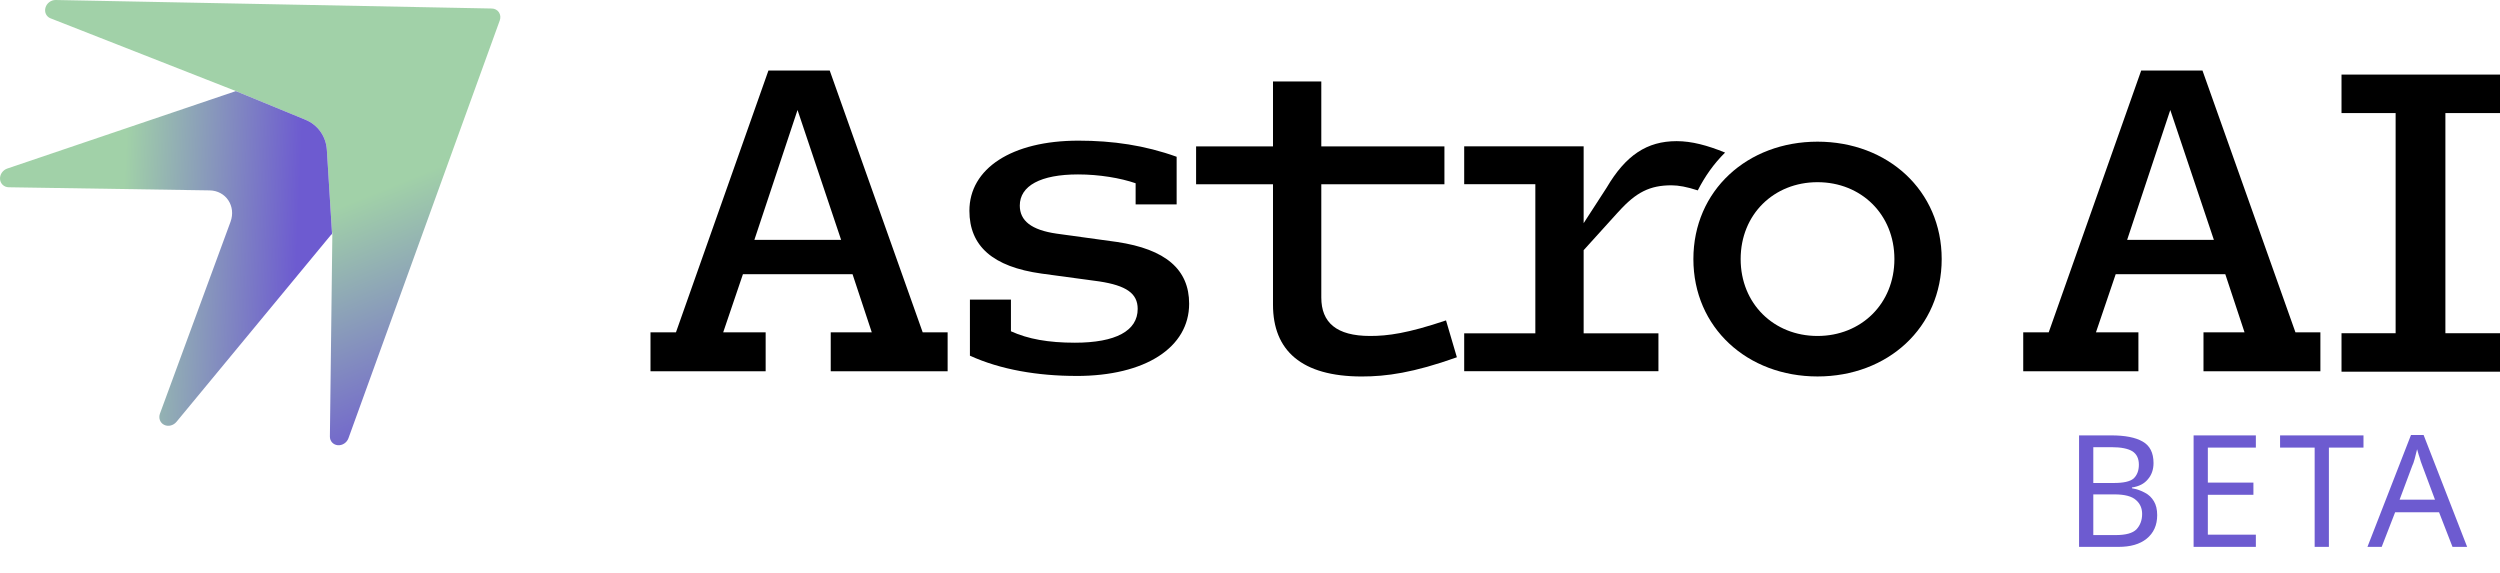
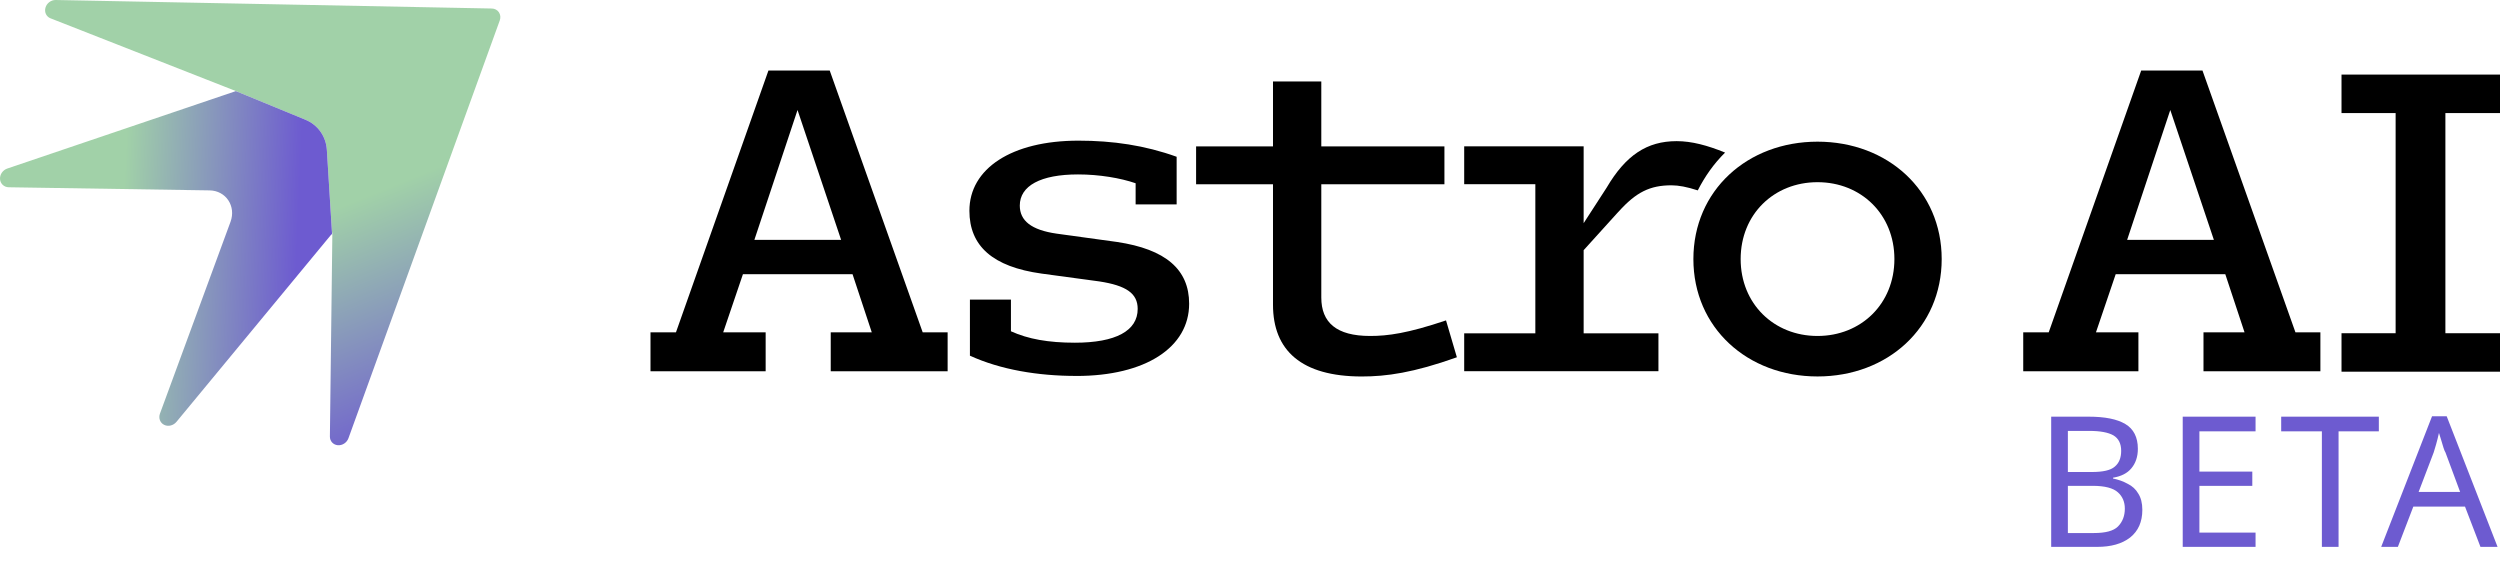
<svg xmlns="http://www.w3.org/2000/svg" width="96" height="22" viewBox="0 0 96 22" fill="none">
  <path d="M25.957 12.761L29.508 2.708H31.861L35.431 12.761H36.389V14.257H31.9V12.761H33.476L32.737 10.528H28.529L27.771 12.761H29.401V14.257H24.979V12.761H25.956H25.957ZM32.299 9.211L30.625 4.224L28.968 9.211H32.3H32.299Z" fill="black" />
  <path d="M41.335 14.436C39.859 14.436 38.422 14.197 37.245 13.658V11.504H38.82V12.721C39.479 13.02 40.257 13.16 41.274 13.16C42.849 13.16 43.687 12.701 43.687 11.863C43.687 11.265 43.248 10.965 42.211 10.806L39.997 10.506C38.123 10.247 37.225 9.449 37.225 8.093C37.225 6.478 38.84 5.401 41.413 5.401C42.729 5.401 43.966 5.581 45.183 6.02V7.85H43.608V7.037C43.03 6.837 42.212 6.698 41.395 6.698C39.958 6.698 39.16 7.136 39.16 7.894C39.16 8.473 39.599 8.832 40.576 8.972L42.891 9.291C44.764 9.57 45.663 10.348 45.663 11.664C45.663 13.339 43.987 14.437 41.335 14.437V14.436Z" fill="black" />
  <path d="M52.614 12.901C53.291 12.901 54.05 12.801 55.527 12.303L55.944 13.719C54.27 14.317 53.231 14.457 52.294 14.457C49.98 14.457 48.883 13.46 48.883 11.704V7.077H45.93V5.621H48.883V3.127H50.738V5.621H55.466V7.077H50.738V11.425C50.738 12.382 51.316 12.901 52.613 12.901H52.614Z" fill="black" />
  <path d="M65.026 9.948C65.026 7.315 67.1 5.44 69.793 5.44C72.486 5.44 74.561 7.315 74.561 9.948C74.561 12.582 72.486 14.456 69.793 14.456C67.1 14.456 65.026 12.582 65.026 9.948ZM72.745 9.948C72.745 8.233 71.469 6.996 69.792 6.996C68.115 6.996 66.841 8.233 66.841 9.948C66.841 11.664 68.117 12.901 69.792 12.901C71.467 12.901 72.745 11.664 72.745 9.948Z" fill="black" />
  <path d="M62.149 8.133C62.828 7.375 63.365 7.116 64.184 7.116C64.462 7.116 64.777 7.176 65.195 7.311C65.469 6.771 65.816 6.28 66.243 5.859C65.568 5.583 64.961 5.42 64.383 5.42C63.246 5.42 62.428 5.958 61.69 7.214L60.812 8.57V5.619H56.225V7.074H58.957V12.799H56.225V14.255H63.684V12.799H60.812V9.607L62.148 8.131L62.149 8.133Z" fill="black" />
  <path d="M91.992 12.796V4.342H89.914V2.864H96.001V4.342H93.903V12.796H96.001V14.273H89.914V12.796H91.992Z" fill="black" />
  <path d="M78.671 12.761L82.222 2.708H84.575L88.145 12.761H89.103V14.257H84.614V12.761H86.19L85.451 10.528H81.243L80.485 12.761H82.115V14.257H77.692V12.761H78.67H78.671ZM85.013 9.211L83.339 4.224L81.682 9.211H85.014H85.013Z" fill="black" />
  <path d="M1.746 0.294C1.795 0.121 1.961 -0.003 2.138 6.94822e-05L18.885 0.327C18.998 0.329 19.098 0.382 19.158 0.472C19.218 0.562 19.23 0.677 19.191 0.785L13.38 16.829C13.318 17 13.144 17.113 12.968 17.096C12.792 17.079 12.665 16.938 12.668 16.761L12.763 8.925L12.749 8.941L12.551 5.757C12.519 5.235 12.206 4.795 11.73 4.599L9.162 3.542L9.167 3.54L1.939 0.703C1.778 0.64 1.697 0.467 1.746 0.294Z" fill="url(#paint0_linear_702_15021)" />
  <path d="M0.001 6.88C-0.012 6.703 0.106 6.53 0.282 6.471L9.057 3.498L11.73 4.599C12.206 4.795 12.518 5.235 12.551 5.756L12.752 8.998L12.741 9.019L12.741 8.982L6.776 16.199C6.656 16.343 6.457 16.392 6.301 16.313C6.146 16.235 6.079 16.053 6.143 15.881L8.852 8.517C9.072 7.917 8.676 7.321 8.049 7.311L0.336 7.191C0.156 7.188 0.015 7.057 0.001 6.88Z" fill="url(#paint1_linear_702_15021)" />
  <defs>
    <linearGradient id="paint0_linear_702_15021" x1="11.874" y1="18.805" x2="8.254" y2="9.896" gradientUnits="userSpaceOnUse">
      <stop stop-color="#6D5BD0" />
      <stop offset="1" stop-color="#A1D1A8" />
    </linearGradient>
    <linearGradient id="paint1_linear_702_15021" x1="11.412" y1="9.445" x2="4.678" y2="9.15" gradientUnits="userSpaceOnUse">
      <stop stop-color="#6D5BD0" />
      <stop offset="1" stop-color="#A1D1A8" />
    </linearGradient>
  </defs>
-   <text x="87" y="21" text-anchor="middle" font-family="sans-serif" font-size="6" letter-spacing="0.5" fill="#6D5BD0">BETA</text>
+   <text x="87" y="21" text-anchor="middle" font-family="sans-serif" font-size="7" letter-spacing="0.5" fill="#6D5BD0">BETA</text>
</svg>
